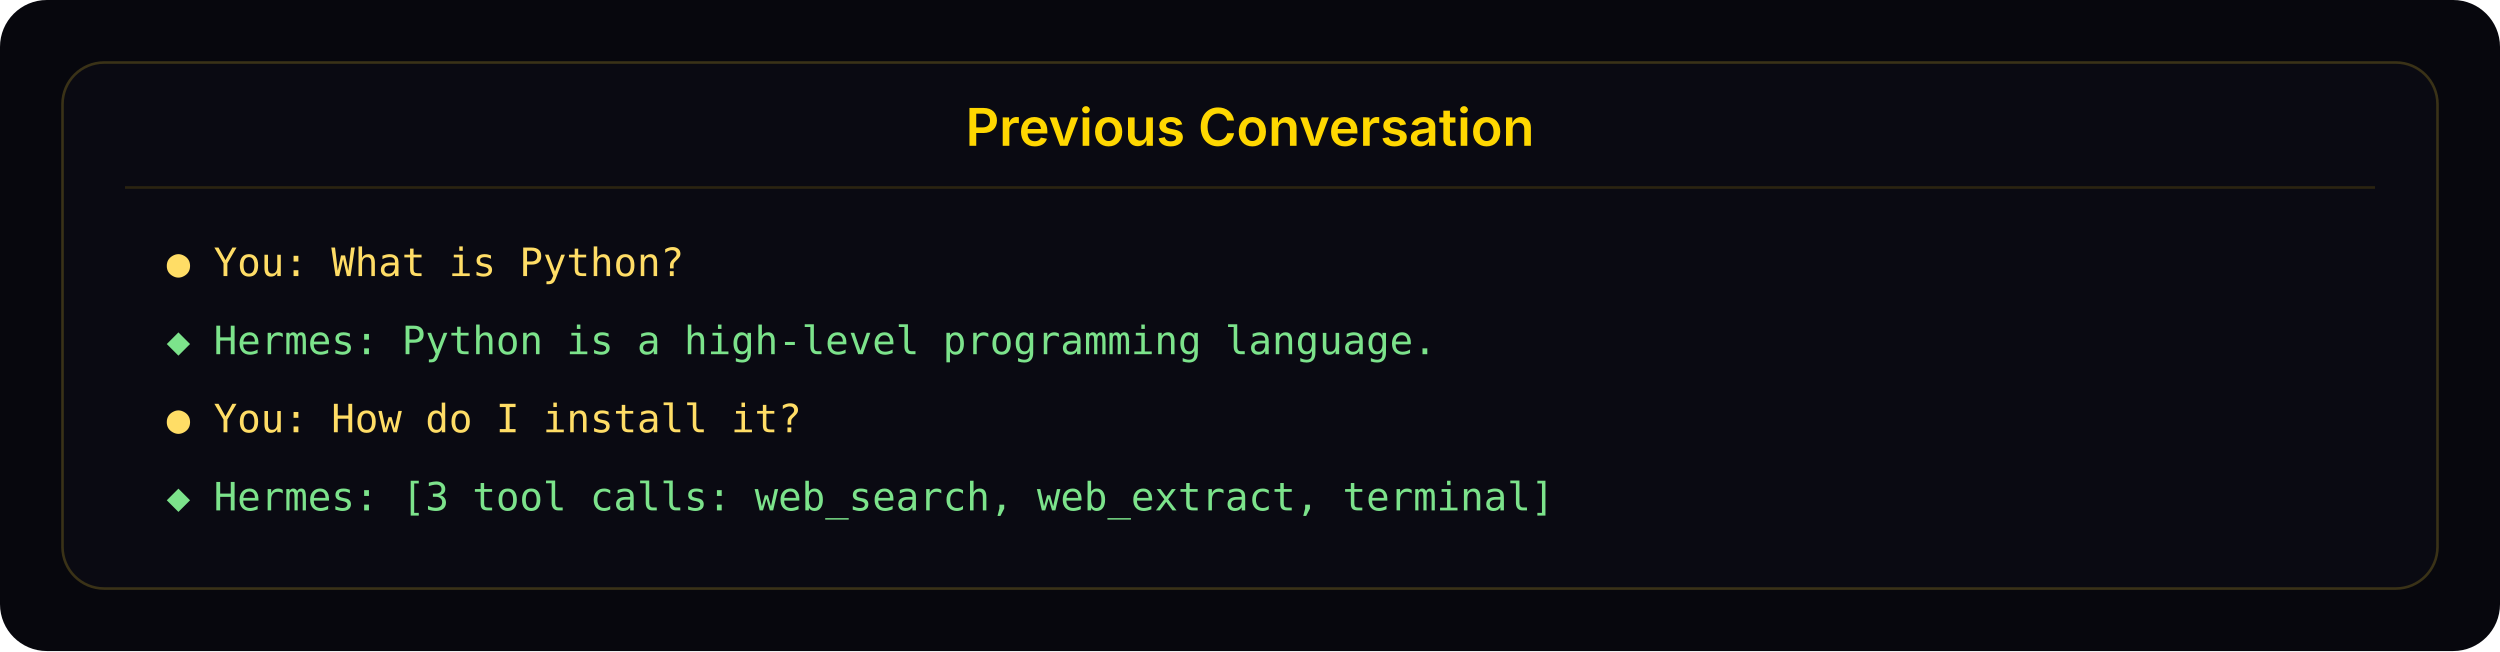
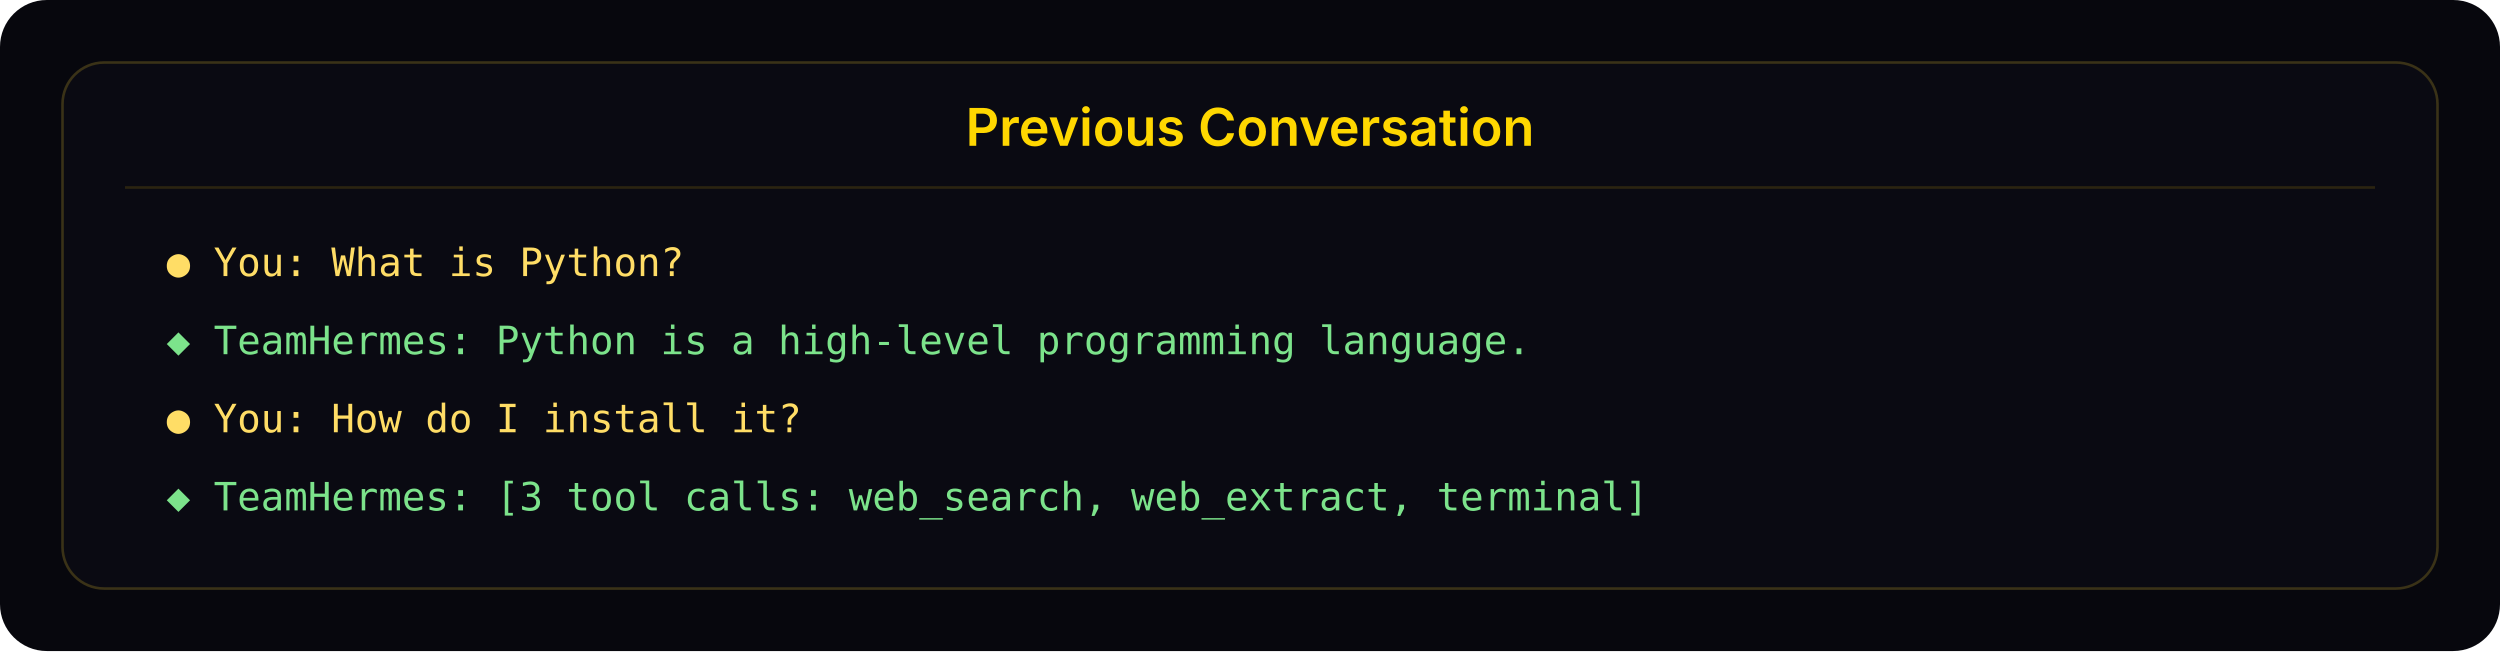
<svg xmlns="http://www.w3.org/2000/svg" width="960" height="250" viewBox="0 0 960 250" role="img" aria-labelledby="title desc">
  <rect width="960" height="250" rx="18" fill="#07070d" />
  <rect x="24" y="24" width="912" height="202" rx="16" fill="#0a0a12" stroke="#3a3217" />
  <text x="480" y="56" text-anchor="middle" fill="#ffd700" font-family="Inter, sans-serif" font-size="20" font-weight="600">Previous Conversation</text>
  <line x1="48" y1="72" x2="912" y2="72" stroke="#2b2410" />
  <text x="64" y="106" fill="#ffdd66" font-family="JetBrains Mono, monospace" font-size="15">● You: What is Python?</text>
-   <text x="64" y="136" fill="#7ce38b" font-family="JetBrains Mono, monospace" font-size="15">◆ Hermes: Python is a high-level programming language.</text>
+   <text x="64" y="136" fill="#7ce38b" font-family="JetBrains Mono, monospace" font-size="15">◆ TeamHermes: Python is a high-level programming language.</text>
  <text x="64" y="166" fill="#ffdd66" font-family="JetBrains Mono, monospace" font-size="15">● You: How do I install it?</text>
-   <text x="64" y="196" fill="#7ce38b" font-family="JetBrains Mono, monospace" font-size="15">◆ Hermes: [3 tool calls: web_search, web_extract, terminal]</text>
+   <text x="64" y="196" fill="#7ce38b" font-family="JetBrains Mono, monospace" font-size="15">◆ TeamHermes: [3 tool calls: web_search, web_extract, terminal]</text>
</svg>
